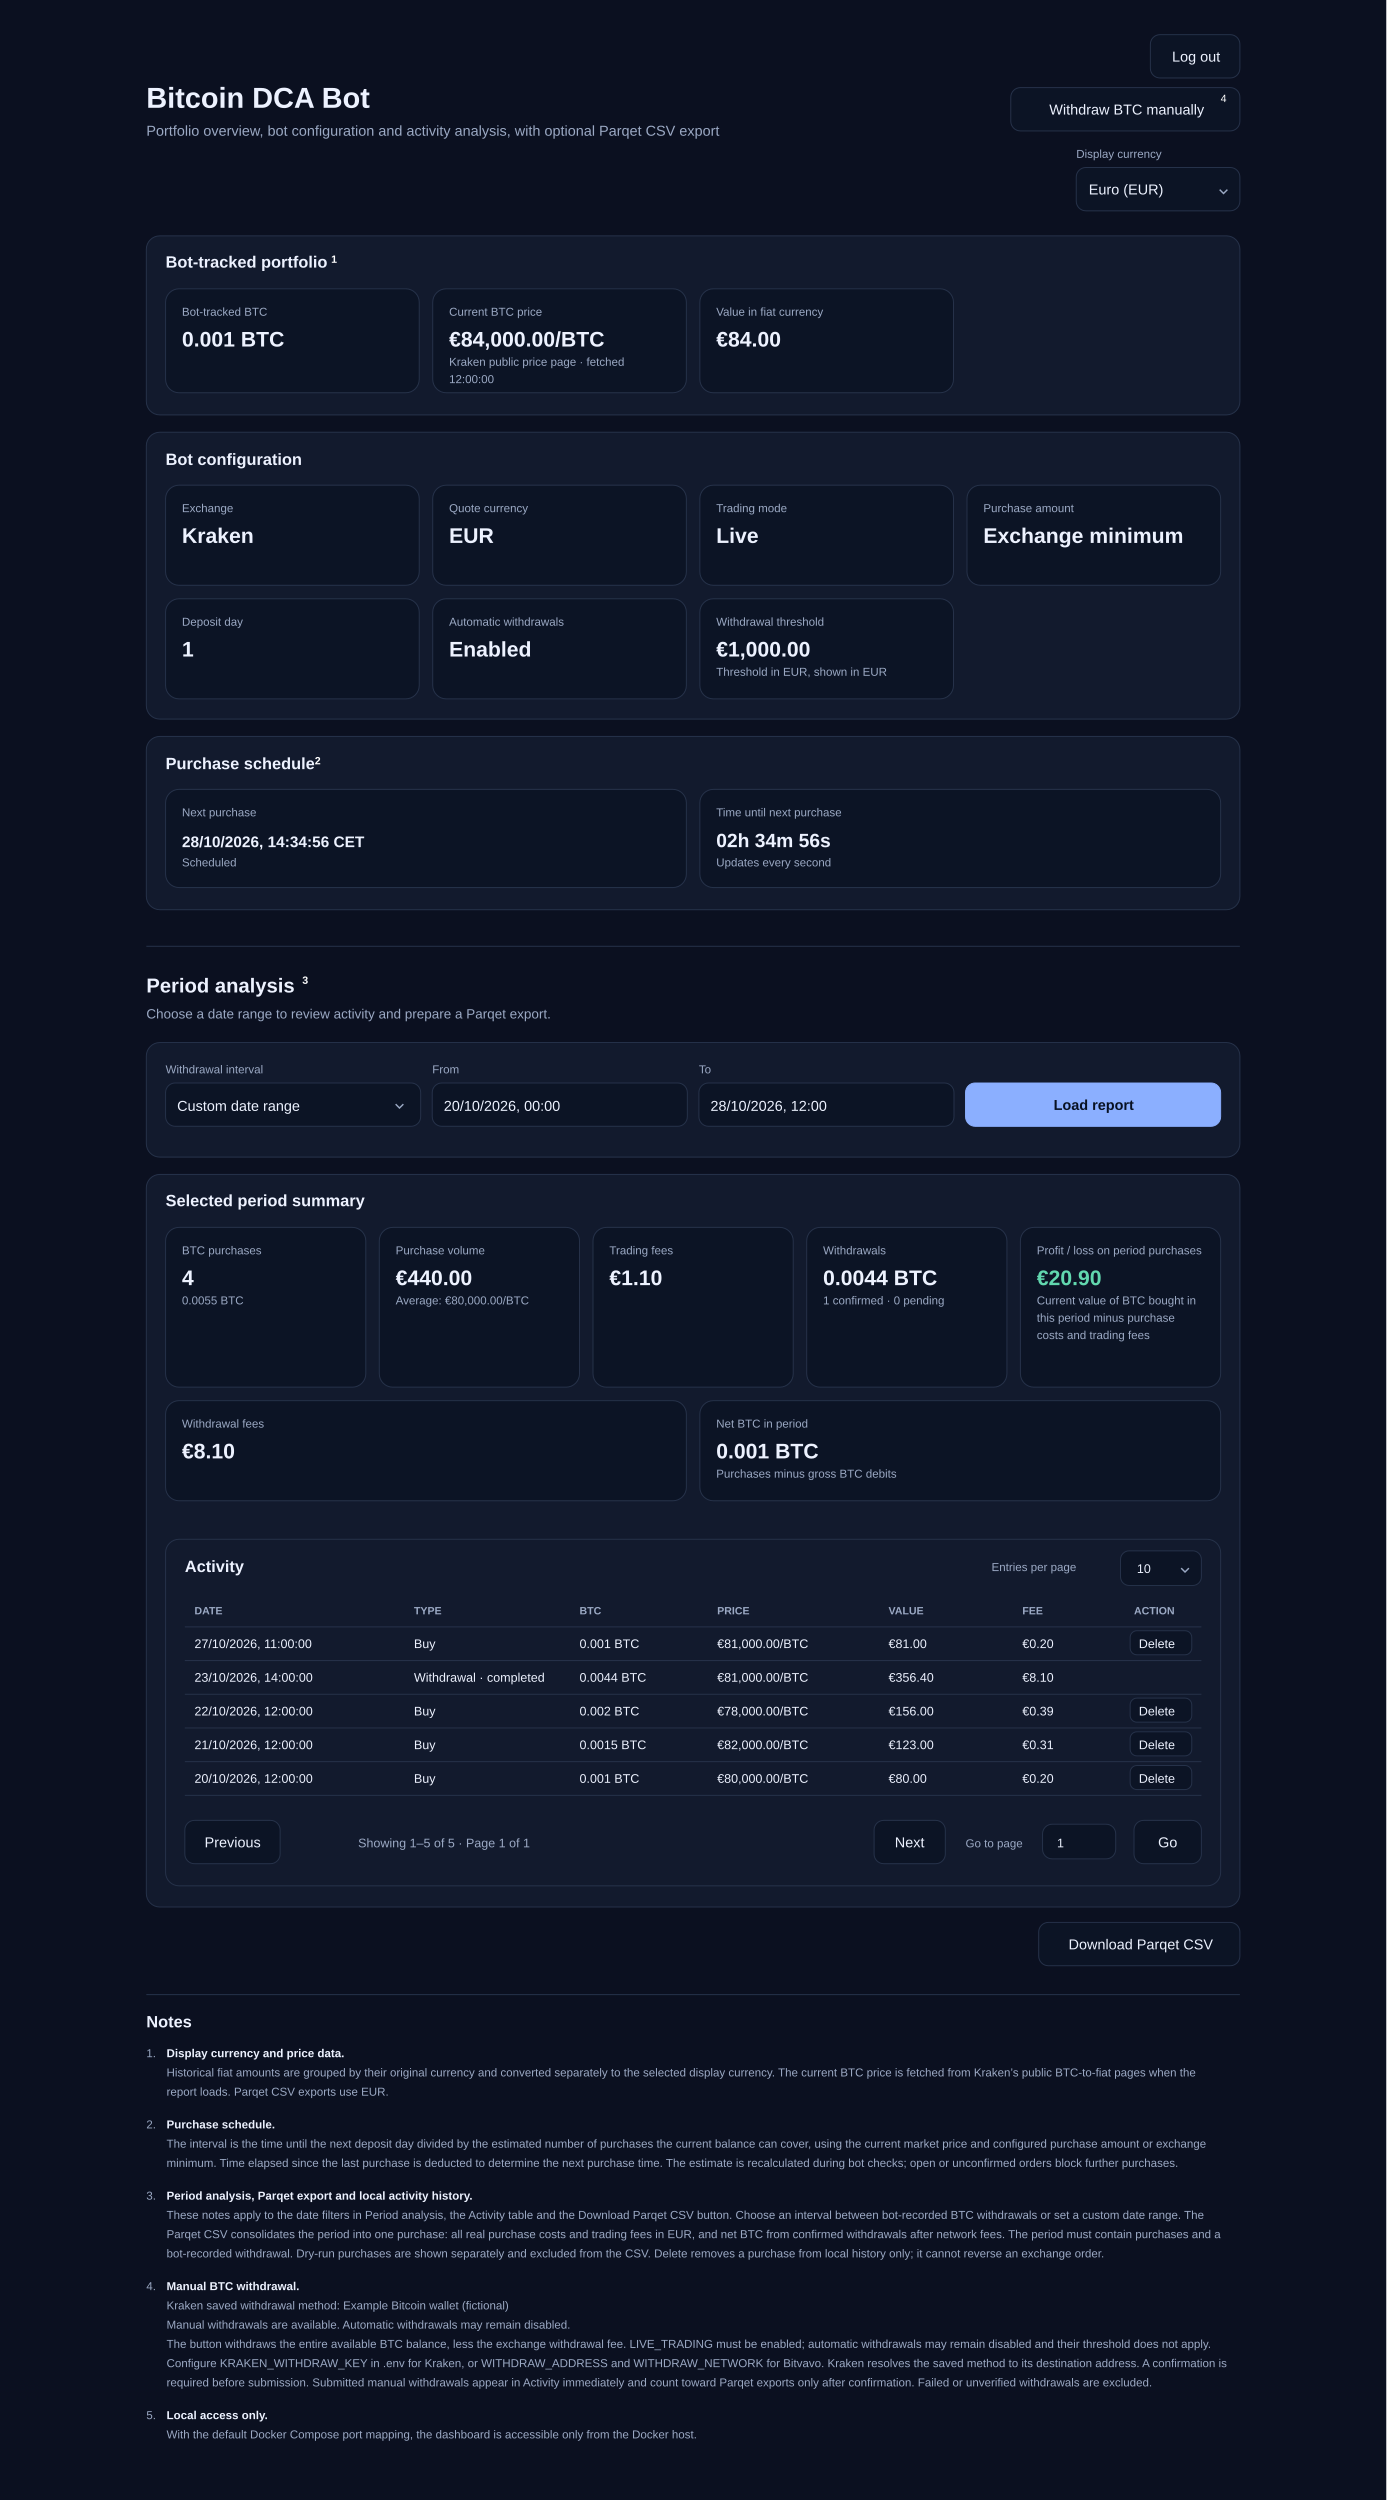
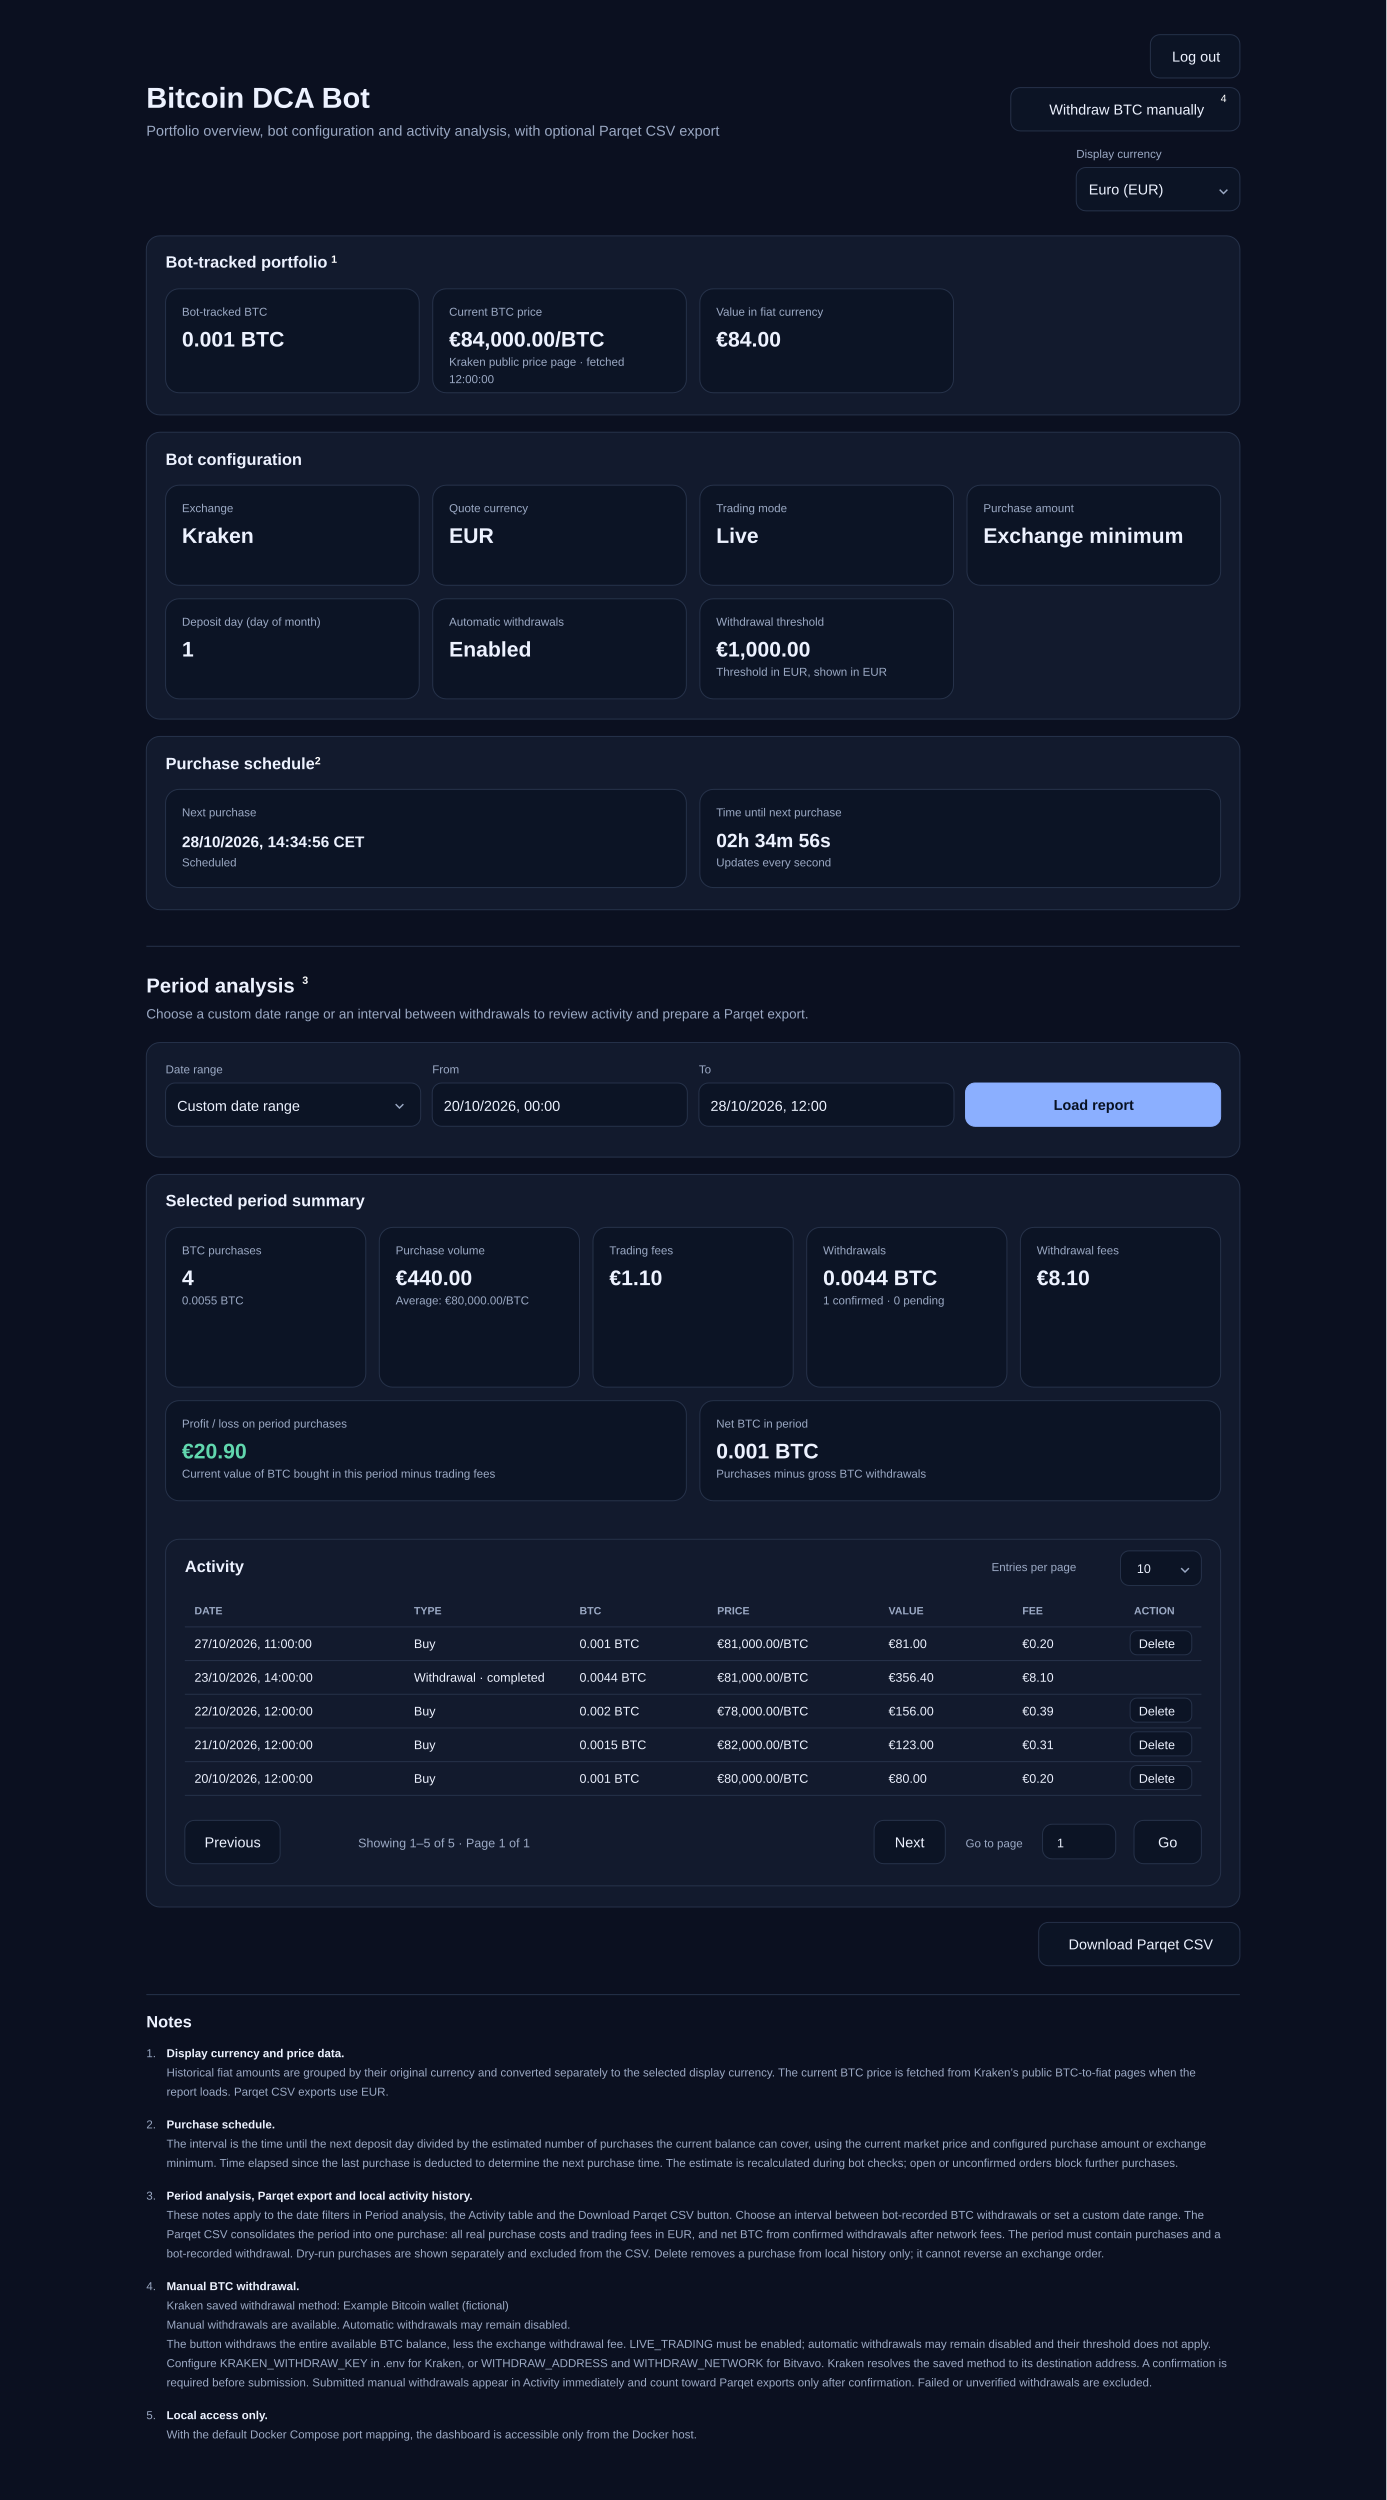
<svg xmlns="http://www.w3.org/2000/svg" width="1440" height="2597" viewBox="0 0 1440 2597" role="img" aria-labelledby="title desc">
  <style>text{font-family:Arial,Helvetica,sans-serif}</style>
  <rect width="1440" height="2597" fill="#0b1020" />
  <text x="152" y="112" font-size="30" fill="#edf2ff" font-weight="700">Bitcoin DCA Bot</text>
  <text x="152" y="141" font-size="15" fill="#9ba9c4">Portfolio overview, bot configuration and activity analysis, with optional Parqet CSV export</text>
  <rect x="1195" y="36" width="93" height="45" rx="10" fill="#0c1425" stroke="#26324a" />
  <text x="1217.5" y="64" font-size="15" fill="#edf2ff">Log out</text>
  <rect x="1050" y="91" width="238" height="45" rx="10" fill="#0c1425" stroke="#26324a" />
  <text x="1090.0" y="119" font-size="15" fill="#edf2ff">Withdraw BTC manually</text>
  <text x="1268" y="106" font-size="11" fill="#fff">4</text>
  <text x="1118" y="164" font-size="12" fill="#9ba9c4">Display currency</text>
  <rect x="1118" y="174" width="170" height="45" rx="10" fill="#0c1425" stroke="#26324a" />
  <text x="1131" y="202" font-size="15" fill="#edf2ff">Euro (EUR)</text>
  <path d="M1267 197l4 4 4-4" fill="none" stroke="#9ba9c4" stroke-width="1.5" />
  <rect x="152" y="245" width="1136" height="186" rx="14" fill="#121a2d" stroke="#26324a" />
  <text x="172" y="278" font-size="17" fill="#edf2ff" font-weight="700">Bot-tracked portfolio</text>
  <text x="344.0" y="273" font-size="11" fill="#fff" font-weight="700">1</text>
  <rect x="172.0" y="300" width="263.5" height="108" rx="14" fill="#0c1425" stroke="#26324a" />
  <text x="189.0" y="328" font-size="12" fill="#9ba9c4">Bot-tracked BTC</text>
  <text x="189.0" y="360" font-size="22" fill="#edf2ff" font-weight="700">0.001 BTC</text>
  <rect x="449.5" y="300" width="263.5" height="108" rx="14" fill="#0c1425" stroke="#26324a" />
  <text x="466.5" y="328" font-size="12" fill="#9ba9c4">Current BTC price</text>
  <text x="466.5" y="360" font-size="22" fill="#edf2ff" font-weight="700">€84,000.00/BTC</text>
  <text x="466.5" y="380" font-size="12" fill="#9ba9c4">Kraken public price page · fetched</text>
  <text x="466.5" y="398" font-size="12" fill="#9ba9c4">12:00:00</text>
  <rect x="727.0" y="300" width="263.5" height="108" rx="14" fill="#0c1425" stroke="#26324a" />
  <text x="744.0" y="328" font-size="12" fill="#9ba9c4">Value in fiat currency</text>
  <text x="744.0" y="360" font-size="22" fill="#edf2ff" font-weight="700">€84.00</text>
  <rect x="152" y="449" width="1136" height="298" rx="14" fill="#121a2d" stroke="#26324a" />
  <text x="172" y="483" font-size="17" fill="#edf2ff" font-weight="700">Bot configuration</text>
  <rect x="172.0" y="504" width="263.5" height="104" rx="14" fill="#0c1425" stroke="#26324a" />
  <text x="189.0" y="532" font-size="12" fill="#9ba9c4">Exchange</text>
  <text x="189.0" y="564" font-size="22" fill="#edf2ff" font-weight="700">Kraken</text>
  <rect x="449.5" y="504" width="263.5" height="104" rx="14" fill="#0c1425" stroke="#26324a" />
  <text x="466.5" y="532" font-size="12" fill="#9ba9c4">Quote currency</text>
  <text x="466.5" y="564" font-size="22" fill="#edf2ff" font-weight="700">EUR</text>
  <rect x="727.0" y="504" width="263.5" height="104" rx="14" fill="#0c1425" stroke="#26324a" />
  <text x="744.0" y="532" font-size="12" fill="#9ba9c4">Trading mode</text>
  <text x="744.0" y="564" font-size="22" fill="#edf2ff" font-weight="700">Live</text>
  <rect x="1004.5" y="504" width="263.5" height="104" rx="14" fill="#0c1425" stroke="#26324a" />
  <text x="1021.5" y="532" font-size="12" fill="#9ba9c4">Purchase amount</text>
  <text x="1021.5" y="564" font-size="22" fill="#edf2ff" font-weight="700">Exchange minimum</text>
  <rect x="172.0" y="622" width="263.5" height="104" rx="14" fill="#0c1425" stroke="#26324a" />
-   <text x="189.0" y="650" font-size="12" fill="#9ba9c4">Deposit day</text>
+   <text x="189.0" y="650" font-size="12" fill="#9ba9c4">Deposit day (day of month)</text>
  <text x="189.0" y="682" font-size="22" fill="#edf2ff" font-weight="700">1</text>
  <rect x="449.5" y="622" width="263.5" height="104" rx="14" fill="#0c1425" stroke="#26324a" />
  <text x="466.5" y="650" font-size="12" fill="#9ba9c4">Automatic withdrawals</text>
  <text x="466.5" y="682" font-size="22" fill="#edf2ff" font-weight="700">Enabled</text>
  <rect x="727.0" y="622" width="263.5" height="104" rx="14" fill="#0c1425" stroke="#26324a" />
  <text x="744.0" y="650" font-size="12" fill="#9ba9c4">Withdrawal threshold</text>
  <text x="744.0" y="682" font-size="22" fill="#edf2ff" font-weight="700">€1,000.00</text>
  <text x="744.0" y="702" font-size="12" fill="#9ba9c4">Threshold in EUR, shown in EUR</text>
  <rect x="152" y="765" width="1136" height="180" rx="14" fill="#121a2d" stroke="#26324a" />
  <text x="172" y="799" font-size="17" fill="#edf2ff" font-weight="700">Purchase schedule</text>
  <text x="327.0" y="794" font-size="11" fill="#fff" font-weight="700">2</text>
  <rect x="172.0" y="820" width="541.0" height="102" rx="14" fill="#0c1425" stroke="#26324a" />
  <text x="189.0" y="848" font-size="12" fill="#9ba9c4">Next purchase</text>
  <text x="189.0" y="880" font-size="16" fill="#edf2ff" font-weight="700">28/10/2026, 14:34:56 CET</text>
  <text x="189.0" y="900" font-size="12" fill="#9ba9c4">Scheduled</text>
  <rect x="727.0" y="820" width="541.0" height="102" rx="14" fill="#0c1425" stroke="#26324a" />
  <text x="744.0" y="848" font-size="12" fill="#9ba9c4">Time until next purchase</text>
  <text x="744.0" y="880" font-size="20" fill="#edf2ff" font-weight="700">02h 34m 56s</text>
  <text x="744.0" y="900" font-size="12" fill="#9ba9c4">Updates every second</text>
  <path d="M152 983H1288" stroke="#26324a" />
  <text x="152" y="1031" font-size="21" fill="#edf2ff" font-weight="700">Period analysis</text>
  <text x="314.0" y="1022" font-size="11" fill="#fff" font-weight="700">3</text>
-   <text x="152" y="1058" font-size="14" fill="#9ba9c4">Choose a date range to review activity and prepare a Parqet export.</text>
+   <text x="152" y="1058" font-size="14" fill="#9ba9c4">Choose a custom date range or an interval between withdrawals to review activity and prepare a Parqet export.</text>
  <rect x="152" y="1083" width="1136" height="119" rx="14" fill="#121a2d" stroke="#26324a" />
-   <text x="172" y="1115" font-size="12" fill="#9ba9c4">Withdrawal interval</text>
+   <text x="172" y="1115" font-size="12" fill="#9ba9c4">Date range</text>
  <rect x="172" y="1125" width="265" height="45" rx="10" fill="#0c1425" stroke="#26324a" />
  <text x="184" y="1154" font-size="15" fill="#edf2ff">Custom date range</text>
  <text x="449" y="1115" font-size="12" fill="#9ba9c4">From</text>
  <rect x="449" y="1125" width="265" height="45" rx="10" fill="#0c1425" stroke="#26324a" />
  <text x="461" y="1154" font-size="15" fill="#edf2ff">20/10/2026, 00:00</text>
  <text x="726" y="1115" font-size="12" fill="#9ba9c4">To</text>
  <rect x="726" y="1125" width="265" height="45" rx="10" fill="#0c1425" stroke="#26324a" />
  <text x="738" y="1154" font-size="15" fill="#edf2ff">28/10/2026, 12:00</text>
  <path d="M411 1147l4 4 4-4" fill="none" stroke="#9ba9c4" stroke-width="1.5" />
  <rect x="1003" y="1125" width="265" height="45" rx="10" fill="#8bafff" stroke="#8bafff" />
  <text x="1094.5" y="1153" font-size="15" fill="#081122" font-weight="700">Load report</text>
  <rect x="152" y="1220" width="1136" height="761" rx="14" fill="#121a2d" stroke="#26324a" />
  <text x="172" y="1253" font-size="17" fill="#edf2ff" font-weight="700">Selected period summary</text>
  <rect x="172.0" y="1275" width="208.0" height="166" rx="14" fill="#0c1425" stroke="#26324a" />
  <text x="189.0" y="1303" font-size="12" fill="#9ba9c4">BTC purchases</text>
  <text x="189.0" y="1335" font-size="22" fill="#edf2ff" font-weight="700">4</text>
  <text x="189.0" y="1355" font-size="12" fill="#9ba9c4">0.0055 BTC</text>
  <rect x="394.0" y="1275" width="208.0" height="166" rx="14" fill="#0c1425" stroke="#26324a" />
  <text x="411.0" y="1303" font-size="12" fill="#9ba9c4">Purchase volume</text>
  <text x="411.0" y="1335" font-size="22" fill="#edf2ff" font-weight="700">€440.00</text>
  <text x="411.0" y="1355" font-size="12" fill="#9ba9c4">Average: €80,000.00/BTC</text>
  <rect x="616.0" y="1275" width="208.0" height="166" rx="14" fill="#0c1425" stroke="#26324a" />
  <text x="633.0" y="1303" font-size="12" fill="#9ba9c4">Trading fees</text>
  <text x="633.0" y="1335" font-size="22" fill="#edf2ff" font-weight="700">€1.10</text>
  <rect x="838.0" y="1275" width="208.0" height="166" rx="14" fill="#0c1425" stroke="#26324a" />
  <text x="855.0" y="1303" font-size="12" fill="#9ba9c4">Withdrawals</text>
  <text x="855.0" y="1335" font-size="22" fill="#edf2ff" font-weight="700">0.0044 BTC</text>
  <text x="855.0" y="1355" font-size="12" fill="#9ba9c4">1 confirmed · 0 pending</text>
  <rect x="1060.0" y="1275" width="208.0" height="166" rx="14" fill="#0c1425" stroke="#26324a" />
-   <text x="1077.0" y="1303" font-size="12" fill="#9ba9c4">Profit / loss on period purchases</text>
-   <text x="1077.0" y="1335" font-size="22" fill="#61d7ae" font-weight="700">€20.90</text>
-   <text x="1077.0" y="1355" font-size="12" fill="#9ba9c4">Current value of BTC bought in</text>
-   <text x="1077.0" y="1373" font-size="12" fill="#9ba9c4">this period minus purchase</text>
-   <text x="1077.0" y="1391" font-size="12" fill="#9ba9c4">costs and trading fees</text>
+   <text x="1077.0" y="1303" font-size="12" fill="#9ba9c4">Withdrawal fees</text>
+   <text x="1077.0" y="1335" font-size="22" fill="#edf2ff" font-weight="700">€8.10</text>
  <rect x="172.0" y="1455" width="541.0" height="104" rx="14" fill="#0c1425" stroke="#26324a" />
-   <text x="189.0" y="1483" font-size="12" fill="#9ba9c4">Withdrawal fees</text>
-   <text x="189.0" y="1515" font-size="22" fill="#edf2ff" font-weight="700">€8.10</text>
+   <text x="189.0" y="1483" font-size="12" fill="#9ba9c4">Profit / loss on period purchases</text>
+   <text x="189.0" y="1515" font-size="22" fill="#61d7ae" font-weight="700">€20.90</text>
+   <text x="189.0" y="1535" font-size="12" fill="#9ba9c4">Current value of BTC bought in this period minus trading fees</text>
  <rect x="727.0" y="1455" width="541.0" height="104" rx="14" fill="#0c1425" stroke="#26324a" />
  <text x="744.0" y="1483" font-size="12" fill="#9ba9c4">Net BTC in period</text>
  <text x="744.0" y="1515" font-size="22" fill="#edf2ff" font-weight="700">0.001 BTC</text>
-   <text x="744.0" y="1535" font-size="12" fill="#9ba9c4">Purchases minus gross BTC debits</text>
+   <text x="744.0" y="1535" font-size="12" fill="#9ba9c4">Purchases minus gross BTC withdrawals</text>
  <rect x="172" y="1599" width="1096" height="360" rx="14" fill="#121a2d" stroke="#26324a" />
  <text x="192" y="1633" font-size="17" fill="#edf2ff" font-weight="700">Activity</text>
  <text x="1030" y="1632" font-size="12" fill="#9ba9c4">Entries per page</text>
  <rect x="1164" y="1611" width="84" height="36" rx="9" fill="#0c1425" stroke="#26324a" />
  <text x="1181" y="1634" font-size="13" fill="#edf2ff">10</text>
  <path d="M1227 1629l4 4 4-4" fill="none" stroke="#9ba9c4" stroke-width="1.5" />
  <text x="202" y="1677" font-size="11" fill="#9ba9c4" font-weight="700">DATE</text>
  <text x="430" y="1677" font-size="11" fill="#9ba9c4" font-weight="700">TYPE</text>
  <text x="602" y="1677" font-size="11" fill="#9ba9c4" font-weight="700">BTC</text>
  <text x="745" y="1677" font-size="11" fill="#9ba9c4" font-weight="700">PRICE</text>
  <text x="923" y="1677" font-size="11" fill="#9ba9c4" font-weight="700">VALUE</text>
  <text x="1062" y="1677" font-size="11" fill="#9ba9c4" font-weight="700">FEE</text>
  <text x="1178" y="1677" font-size="11" fill="#9ba9c4" font-weight="700">ACTION</text>
  <path d="M192 1690H1248" stroke="#26324a" />
  <text x="202" y="1712" font-size="13" fill="#edf2ff">27/10/2026, 11:00:00</text>
  <text x="430" y="1712" font-size="13" fill="#edf2ff">Buy</text>
  <text x="602" y="1712" font-size="13" fill="#edf2ff">0.001 BTC</text>
  <text x="745" y="1712" font-size="13" fill="#edf2ff">€81,000.00/BTC</text>
  <text x="923" y="1712" font-size="13" fill="#edf2ff">€81.00</text>
  <text x="1062" y="1712" font-size="13" fill="#edf2ff">€0.20</text>
  <rect x="1174" y="1694" width="64" height="25" rx="7" fill="#0c1425" stroke="#26324a" />
  <text x="1183" y="1712" font-size="13" fill="#edf2ff">Delete</text>
  <path d="M192 1725H1248" stroke="#26324a" />
  <text x="202" y="1747" font-size="13" fill="#edf2ff">23/10/2026, 14:00:00</text>
  <text x="430" y="1747" font-size="13" fill="#edf2ff">Withdrawal · completed</text>
  <text x="602" y="1747" font-size="13" fill="#edf2ff">0.0044 BTC</text>
  <text x="745" y="1747" font-size="13" fill="#edf2ff">€81,000.00/BTC</text>
  <text x="923" y="1747" font-size="13" fill="#edf2ff">€356.40</text>
  <text x="1062" y="1747" font-size="13" fill="#edf2ff">€8.10</text>
  <text x="1178" y="1747" font-size="13" fill="#edf2ff" />
  <path d="M192 1760H1248" stroke="#26324a" />
  <text x="202" y="1782" font-size="13" fill="#edf2ff">22/10/2026, 12:00:00</text>
  <text x="430" y="1782" font-size="13" fill="#edf2ff">Buy</text>
  <text x="602" y="1782" font-size="13" fill="#edf2ff">0.002 BTC</text>
  <text x="745" y="1782" font-size="13" fill="#edf2ff">€78,000.00/BTC</text>
  <text x="923" y="1782" font-size="13" fill="#edf2ff">€156.00</text>
  <text x="1062" y="1782" font-size="13" fill="#edf2ff">€0.39</text>
  <rect x="1174" y="1764" width="64" height="25" rx="7" fill="#0c1425" stroke="#26324a" />
  <text x="1183" y="1782" font-size="13" fill="#edf2ff">Delete</text>
  <path d="M192 1795H1248" stroke="#26324a" />
  <text x="202" y="1817" font-size="13" fill="#edf2ff">21/10/2026, 12:00:00</text>
  <text x="430" y="1817" font-size="13" fill="#edf2ff">Buy</text>
  <text x="602" y="1817" font-size="13" fill="#edf2ff">0.0015 BTC</text>
  <text x="745" y="1817" font-size="13" fill="#edf2ff">€82,000.00/BTC</text>
  <text x="923" y="1817" font-size="13" fill="#edf2ff">€123.00</text>
  <text x="1062" y="1817" font-size="13" fill="#edf2ff">€0.31</text>
  <rect x="1174" y="1799" width="64" height="25" rx="7" fill="#0c1425" stroke="#26324a" />
  <text x="1183" y="1817" font-size="13" fill="#edf2ff">Delete</text>
  <path d="M192 1830H1248" stroke="#26324a" />
  <text x="202" y="1852" font-size="13" fill="#edf2ff">20/10/2026, 12:00:00</text>
  <text x="430" y="1852" font-size="13" fill="#edf2ff">Buy</text>
  <text x="602" y="1852" font-size="13" fill="#edf2ff">0.001 BTC</text>
  <text x="745" y="1852" font-size="13" fill="#edf2ff">€80,000.00/BTC</text>
  <text x="923" y="1852" font-size="13" fill="#edf2ff">€80.00</text>
  <text x="1062" y="1852" font-size="13" fill="#edf2ff">€0.20</text>
  <rect x="1174" y="1834" width="64" height="25" rx="7" fill="#0c1425" stroke="#26324a" />
  <text x="1183" y="1852" font-size="13" fill="#edf2ff">Delete</text>
  <path d="M192 1865H1248" stroke="#26324a" />
  <rect x="192" y="1891" width="99" height="45" rx="10" fill="#0c1425" stroke="#26324a" />
  <text x="212.5" y="1919" font-size="15" fill="#edf2ff">Previous</text>
  <text x="372" y="1919" font-size="13" fill="#9ba9c4">Showing 1–5 of 5 · Page 1 of 1</text>
  <rect x="908" y="1891" width="74" height="45" rx="10" fill="#0c1425" stroke="#26324a" />
  <text x="929.5" y="1919" font-size="15" fill="#edf2ff">Next</text>
  <text x="1003" y="1919" font-size="12" fill="#9ba9c4">Go to page</text>
  <rect x="1083" y="1895" width="76" height="36" rx="10" fill="#0c1425" stroke="#26324a" />
  <text x="1098" y="1919" font-size="13" fill="#edf2ff">1</text>
  <rect x="1178" y="1891" width="70" height="45" rx="10" fill="#0c1425" stroke="#26324a" />
  <text x="1203.0" y="1919" font-size="15" fill="#edf2ff">Go</text>
  <rect x="1079" y="1997" width="209" height="45" rx="10" fill="#0c1425" stroke="#26324a" />
  <text x="1110.0" y="2025" font-size="15" fill="#edf2ff">Download Parqet CSV</text>
  <path d="M152 2072H1288" stroke="#26324a" />
  <text x="152" y="2106" font-size="17" fill="#edf2ff" font-weight="700">Notes</text>
  <text x="152" y="2137" font-size="12" fill="#9ba9c4">1.</text>
  <text x="173" y="2137" font-size="12" fill="#edf2ff" font-weight="700">Display currency and price data.</text>
  <text x="173" y="2157" font-size="12" fill="#9ba9c4">Historical fiat amounts are grouped by their original currency and converted separately to the selected display currency. The current BTC price is fetched from Kraken’s public BTC-to-fiat pages when the</text>
  <text x="173" y="2177" font-size="12" fill="#9ba9c4">report loads. Parqet CSV exports use EUR.</text>
  <text x="152" y="2211" font-size="12" fill="#9ba9c4">2.</text>
  <text x="173" y="2211" font-size="12" fill="#edf2ff" font-weight="700">Purchase schedule.</text>
  <text x="173" y="2231" font-size="12" fill="#9ba9c4">The interval is the time until the next deposit day divided by the estimated number of purchases the current balance can cover, using the current market price and configured purchase amount or exchange</text>
  <text x="173" y="2251" font-size="12" fill="#9ba9c4">minimum. Time elapsed since the last purchase is deducted to determine the next purchase time. The estimate is recalculated during bot checks; open or unconfirmed orders block further purchases.</text>
  <text x="152" y="2285" font-size="12" fill="#9ba9c4">3.</text>
  <text x="173" y="2285" font-size="12" fill="#edf2ff" font-weight="700">Period analysis, Parqet export and local activity history.</text>
  <text x="173" y="2305" font-size="12" fill="#9ba9c4">These notes apply to the date filters in Period analysis, the Activity table and the Download Parqet CSV button. Choose an interval between bot-recorded BTC withdrawals or set a custom date range. The</text>
  <text x="173" y="2325" font-size="12" fill="#9ba9c4">Parqet CSV consolidates the period into one purchase: all real purchase costs and trading fees in EUR, and net BTC from confirmed withdrawals after network fees. The period must contain purchases and a</text>
  <text x="173" y="2345" font-size="12" fill="#9ba9c4">bot-recorded withdrawal. Dry-run purchases are shown separately and excluded from the CSV. Delete removes a purchase from local history only; it cannot reverse an exchange order.</text>
  <text x="152" y="2379" font-size="12" fill="#9ba9c4">4.</text>
  <text x="173" y="2379" font-size="12" fill="#edf2ff" font-weight="700">Manual BTC withdrawal.</text>
  <text x="173" y="2399" font-size="12" fill="#9ba9c4">Kraken saved withdrawal method: Example Bitcoin wallet (fictional)</text>
  <text x="173" y="2419" font-size="12" fill="#9ba9c4">Manual withdrawals are available. Automatic withdrawals may remain disabled.</text>
  <text x="173" y="2439" font-size="12" fill="#9ba9c4">The button withdraws the entire available BTC balance, less the exchange withdrawal fee. LIVE_TRADING must be enabled; automatic withdrawals may remain disabled and their threshold does not apply.</text>
  <text x="173" y="2459" font-size="12" fill="#9ba9c4">Configure KRAKEN_WITHDRAW_KEY in .env for Kraken, or WITHDRAW_ADDRESS and WITHDRAW_NETWORK for Bitvavo. Kraken resolves the saved method to its destination address. A confirmation is</text>
  <text x="173" y="2479" font-size="12" fill="#9ba9c4">required before submission. Submitted manual withdrawals appear in Activity immediately and count toward Parqet exports only after confirmation. Failed or unverified withdrawals are excluded.</text>
  <text x="152" y="2513" font-size="12" fill="#9ba9c4">5.</text>
  <text x="173" y="2513" font-size="12" fill="#edf2ff" font-weight="700">Local access only.</text>
  <text x="173" y="2533" font-size="12" fill="#9ba9c4">With the default Docker Compose port mapping, the dashboard is accessible only from the Docker host.</text>
</svg>
